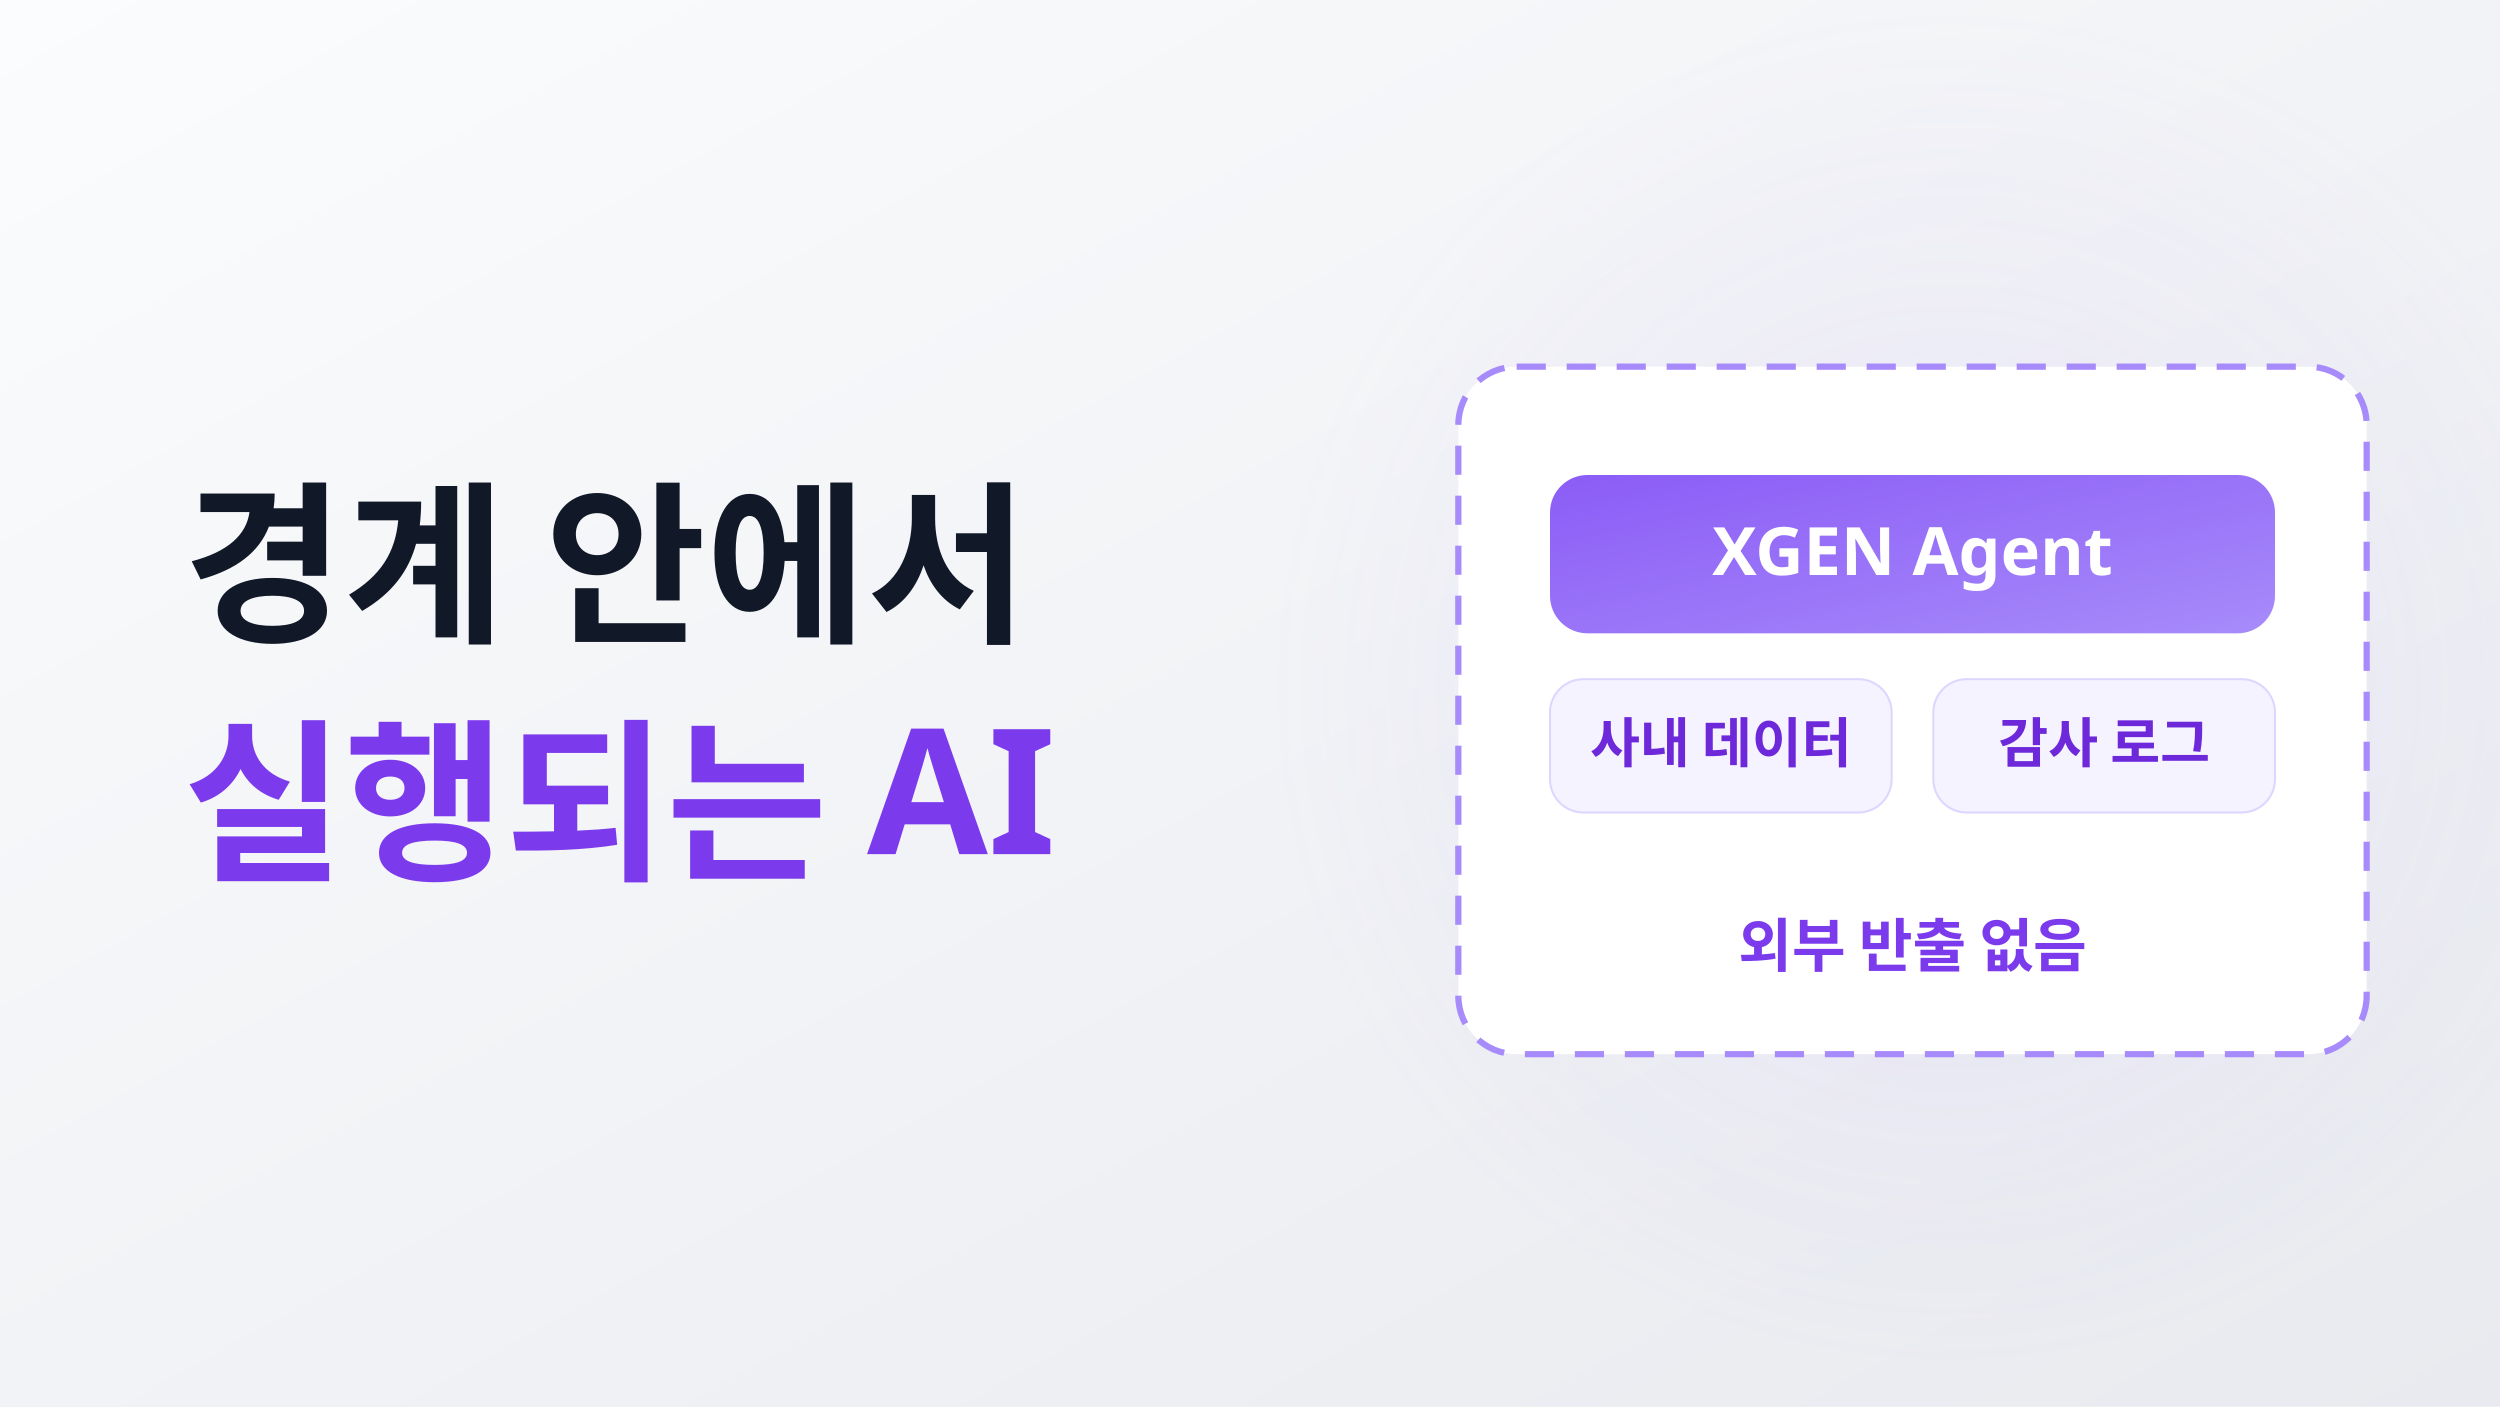
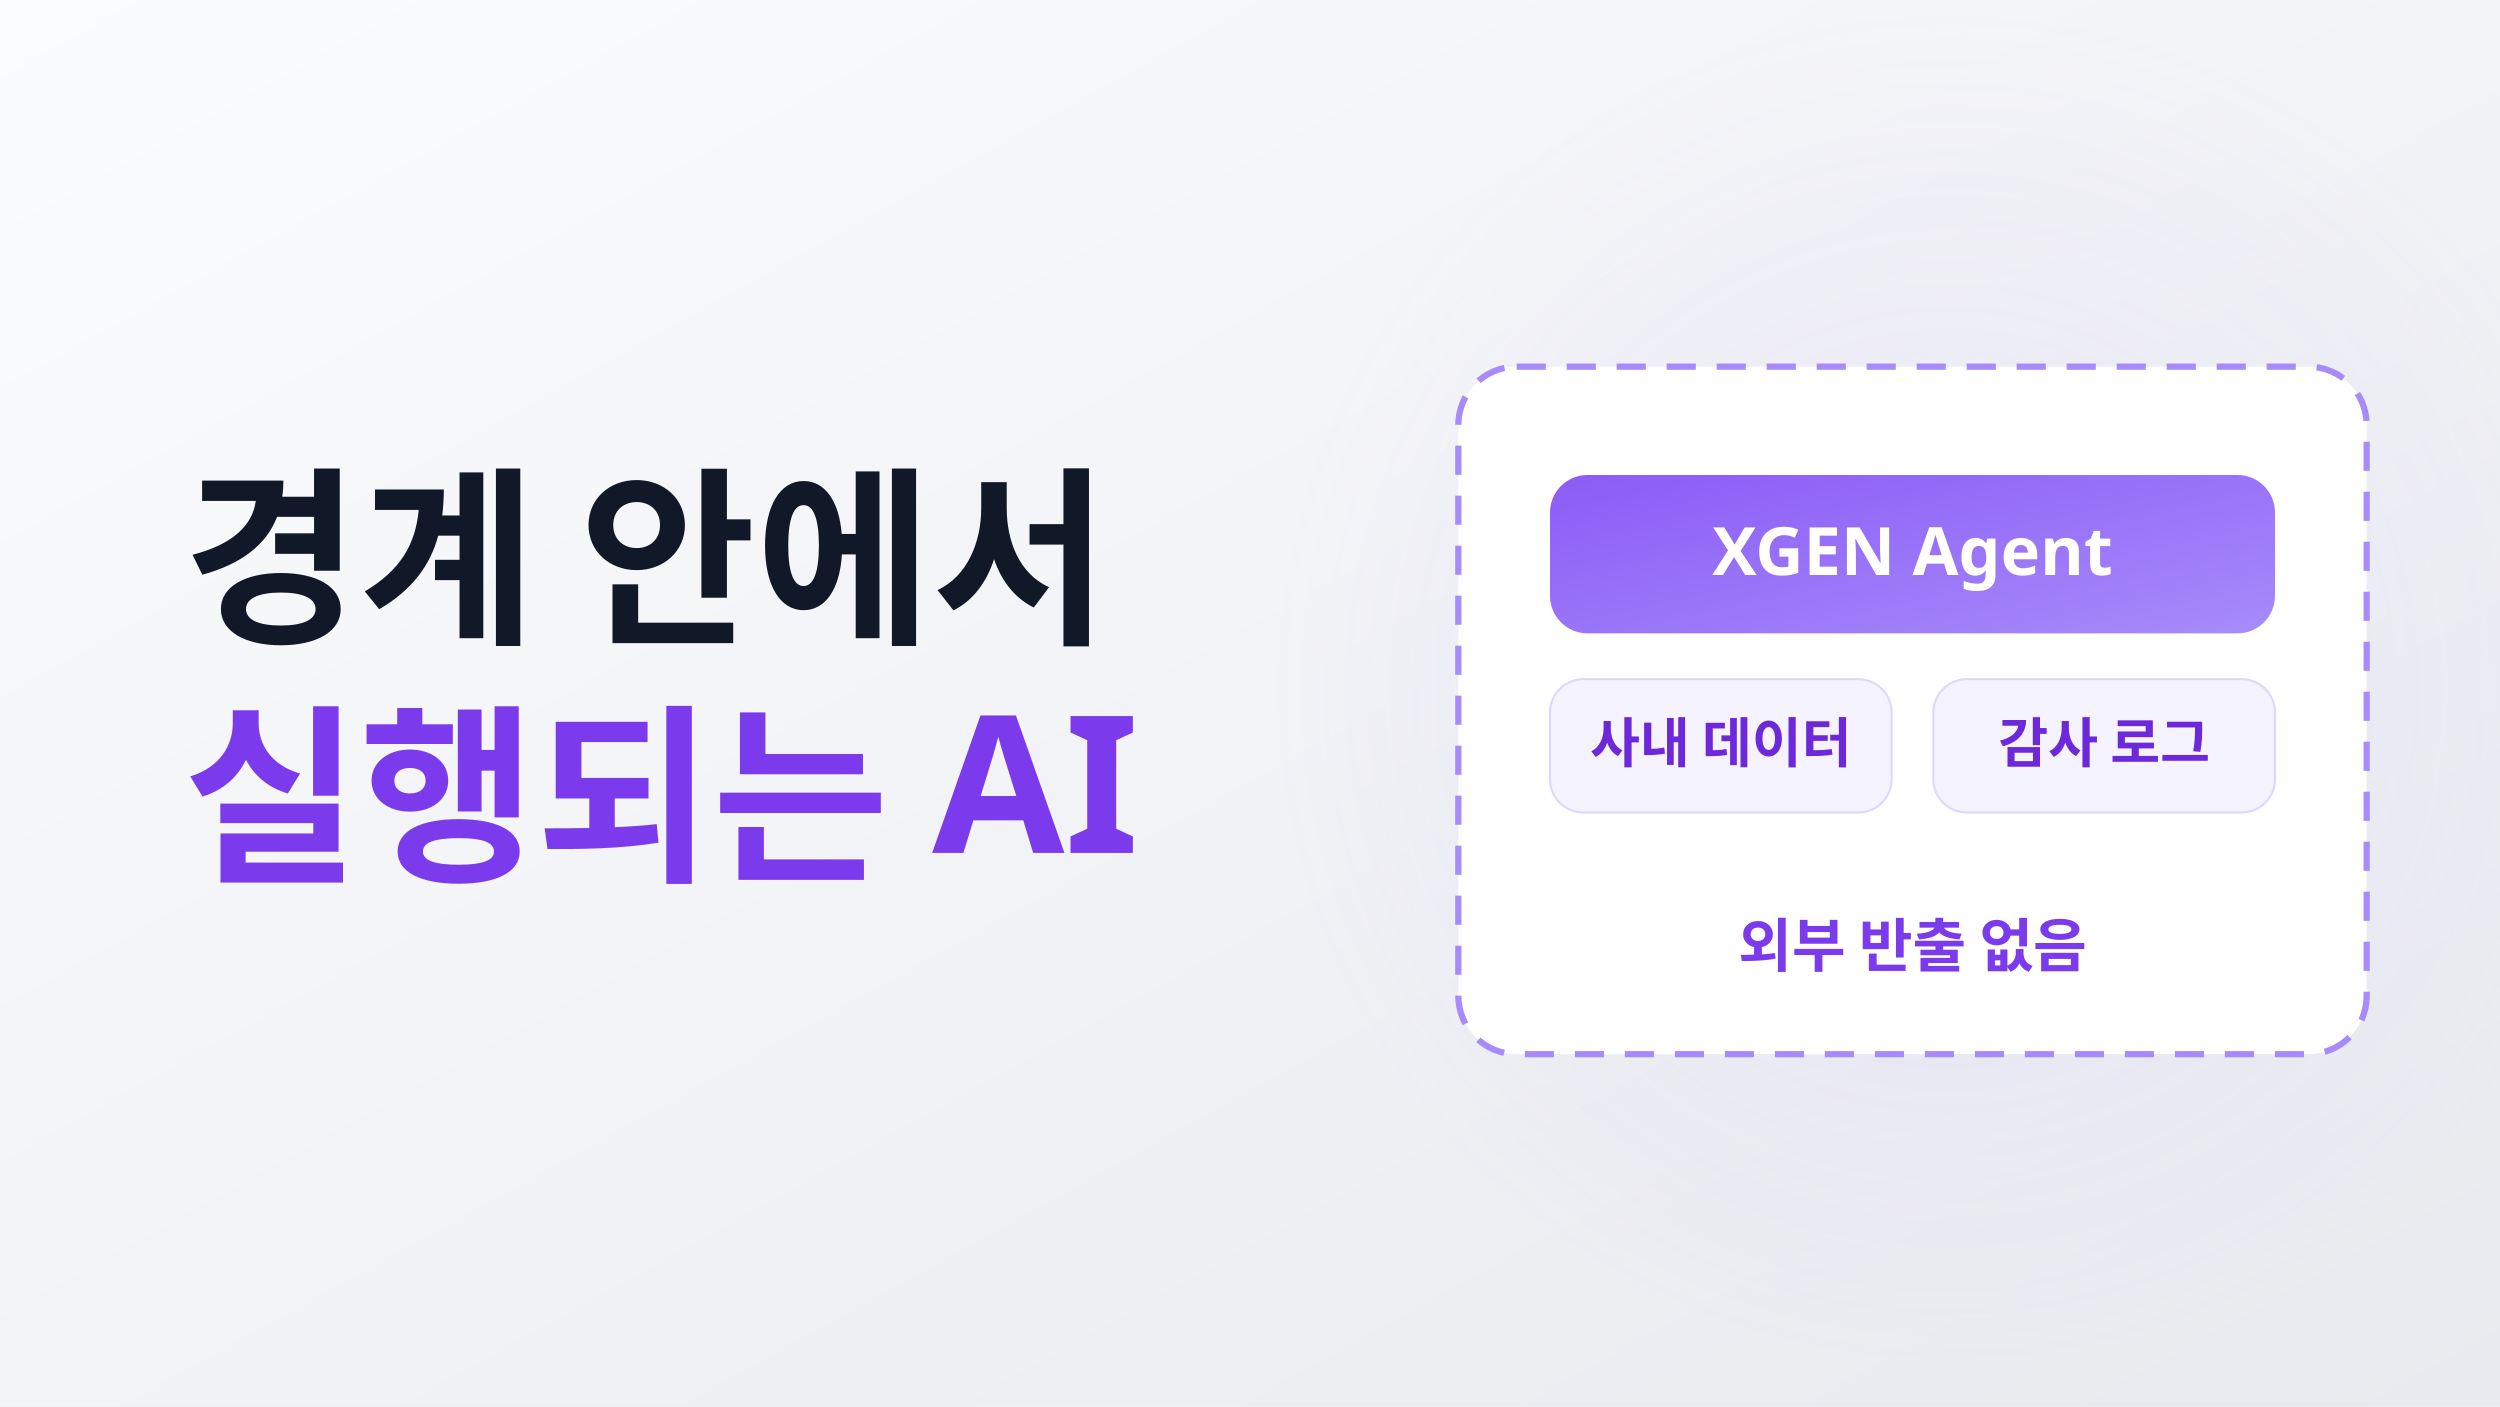
<svg xmlns="http://www.w3.org/2000/svg" viewBox="0 0 1200 675" role="img" aria-label="온프레미스 — 기업 경계 안에서 실행되고 기록되는 AI Agent">
  <defs>
    <linearGradient id="bg" x1="0" y1="0" x2="1" y2="1">
      <stop offset="0" stop-color="#fbfcfd" />
      <stop offset="1" stop-color="#e8eaef" />
    </linearGradient>
    <linearGradient id="badge" x1="0" y1="0" x2="1" y2="1">
      <stop offset="0" stop-color="#8b5cf6" />
      <stop offset="1" stop-color="#a78bfa" />
    </linearGradient>
    <radialGradient id="glow" cx="50%" cy="50%" r="50%">
      <stop offset="0" stop-color="#a78bfa" stop-opacity="0.12" />
      <stop offset="1" stop-color="#a78bfa" stop-opacity="0" />
    </radialGradient>
  </defs>
  <rect width="1200" height="675" fill="url(#bg)" />
  <circle cx="936" cy="330" r="330" fill="url(#glow)" />
-   <text x="88" y="302" font-family="Pretendard,'Pretendard Variable','Malgun Gothic','Apple SD Gothic Neo','Noto Sans KR',sans-serif" font-size="84" font-weight="800" fill="#111827">경계 안에서</text>
-   <text x="88" y="416" font-family="Pretendard,'Pretendard Variable','Malgun Gothic','Apple SD Gothic Neo','Noto Sans KR',sans-serif" font-size="84" font-weight="800" fill="#7c3aed">실행되는 AI</text>
+   <text x="88" y="302" font-family="Pretendard,'Pretendard Variable','Malgun Gothic','Apple SD Gothic Neo','Noto Sans KR',sans-serif" font-size="92" font-weight="800" fill="#111827">경계 안에서</text>
+   <text x="88" y="416" font-family="Pretendard,'Pretendard Variable','Malgun Gothic','Apple SD Gothic Neo','Noto Sans KR',sans-serif" font-size="92" font-weight="800" fill="#7c3aed">실행되는 AI</text>
  <rect x="700" y="176" width="436" height="330" rx="28" fill="#ffffff" stroke="#a78bfa" stroke-width="3" stroke-dasharray="14 10" />
  <rect x="744" y="228" width="348" height="76" rx="18" fill="url(#badge)" />
  <text x="918" y="276" text-anchor="middle" font-family="Pretendard,'Pretendard Variable','Malgun Gothic','Apple SD Gothic Neo','Noto Sans KR',sans-serif" font-size="32" font-weight="700" fill="#ffffff">XGEN Agent</text>
  <rect x="744" y="326" width="164" height="64" rx="16" fill="#f5f3ff" stroke="#ddd6fe" />
  <rect x="928" y="326" width="164" height="64" rx="16" fill="#f5f3ff" stroke="#ddd6fe" />
  <text x="826" y="366" text-anchor="middle" font-family="Pretendard,'Pretendard Variable','Malgun Gothic','Apple SD Gothic Neo','Noto Sans KR',sans-serif" font-size="26" font-weight="600" fill="#6d28d9">사내 데이터</text>
  <text x="1010" y="366" text-anchor="middle" font-family="Pretendard,'Pretendard Variable','Malgun Gothic','Apple SD Gothic Neo','Noto Sans KR',sans-serif" font-size="26" font-weight="600" fill="#6d28d9">감사 로그</text>
  <text x="918" y="464" text-anchor="middle" font-family="Pretendard,'Pretendard Variable','Malgun Gothic','Apple SD Gothic Neo','Noto Sans KR',sans-serif" font-size="28" font-weight="700" fill="#7c3aed">외부 반출 없음</text>
</svg>
